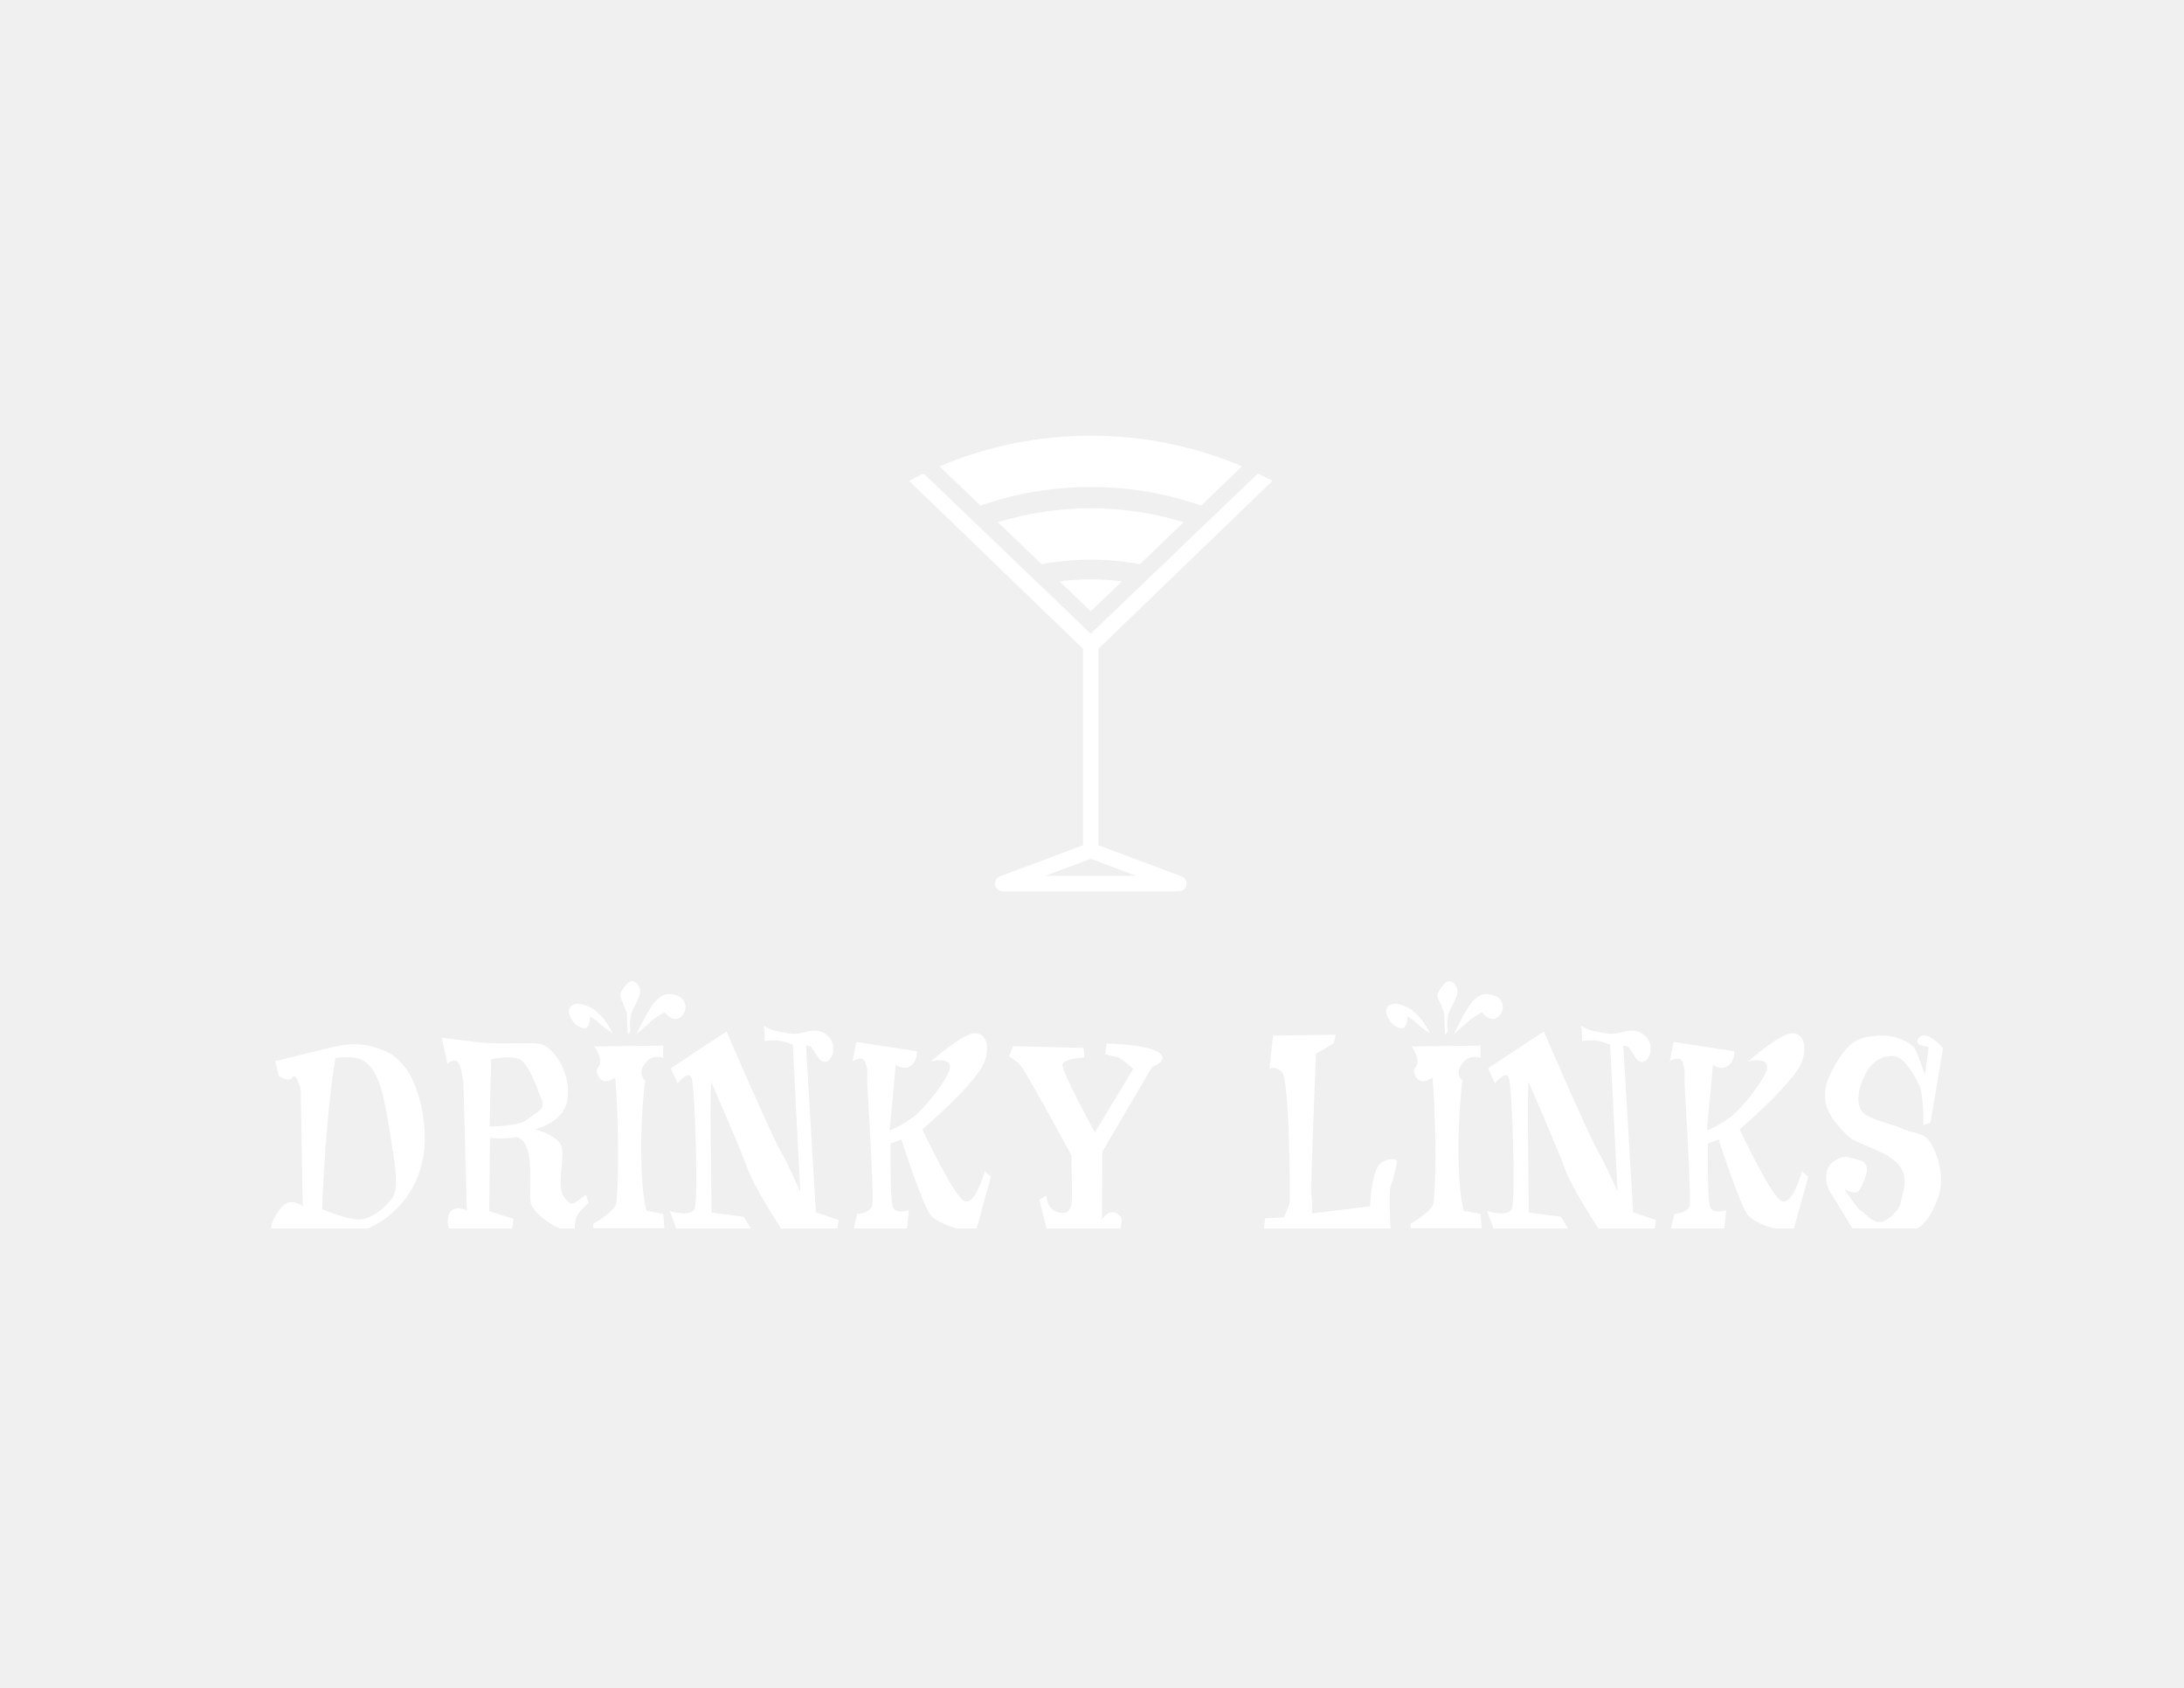
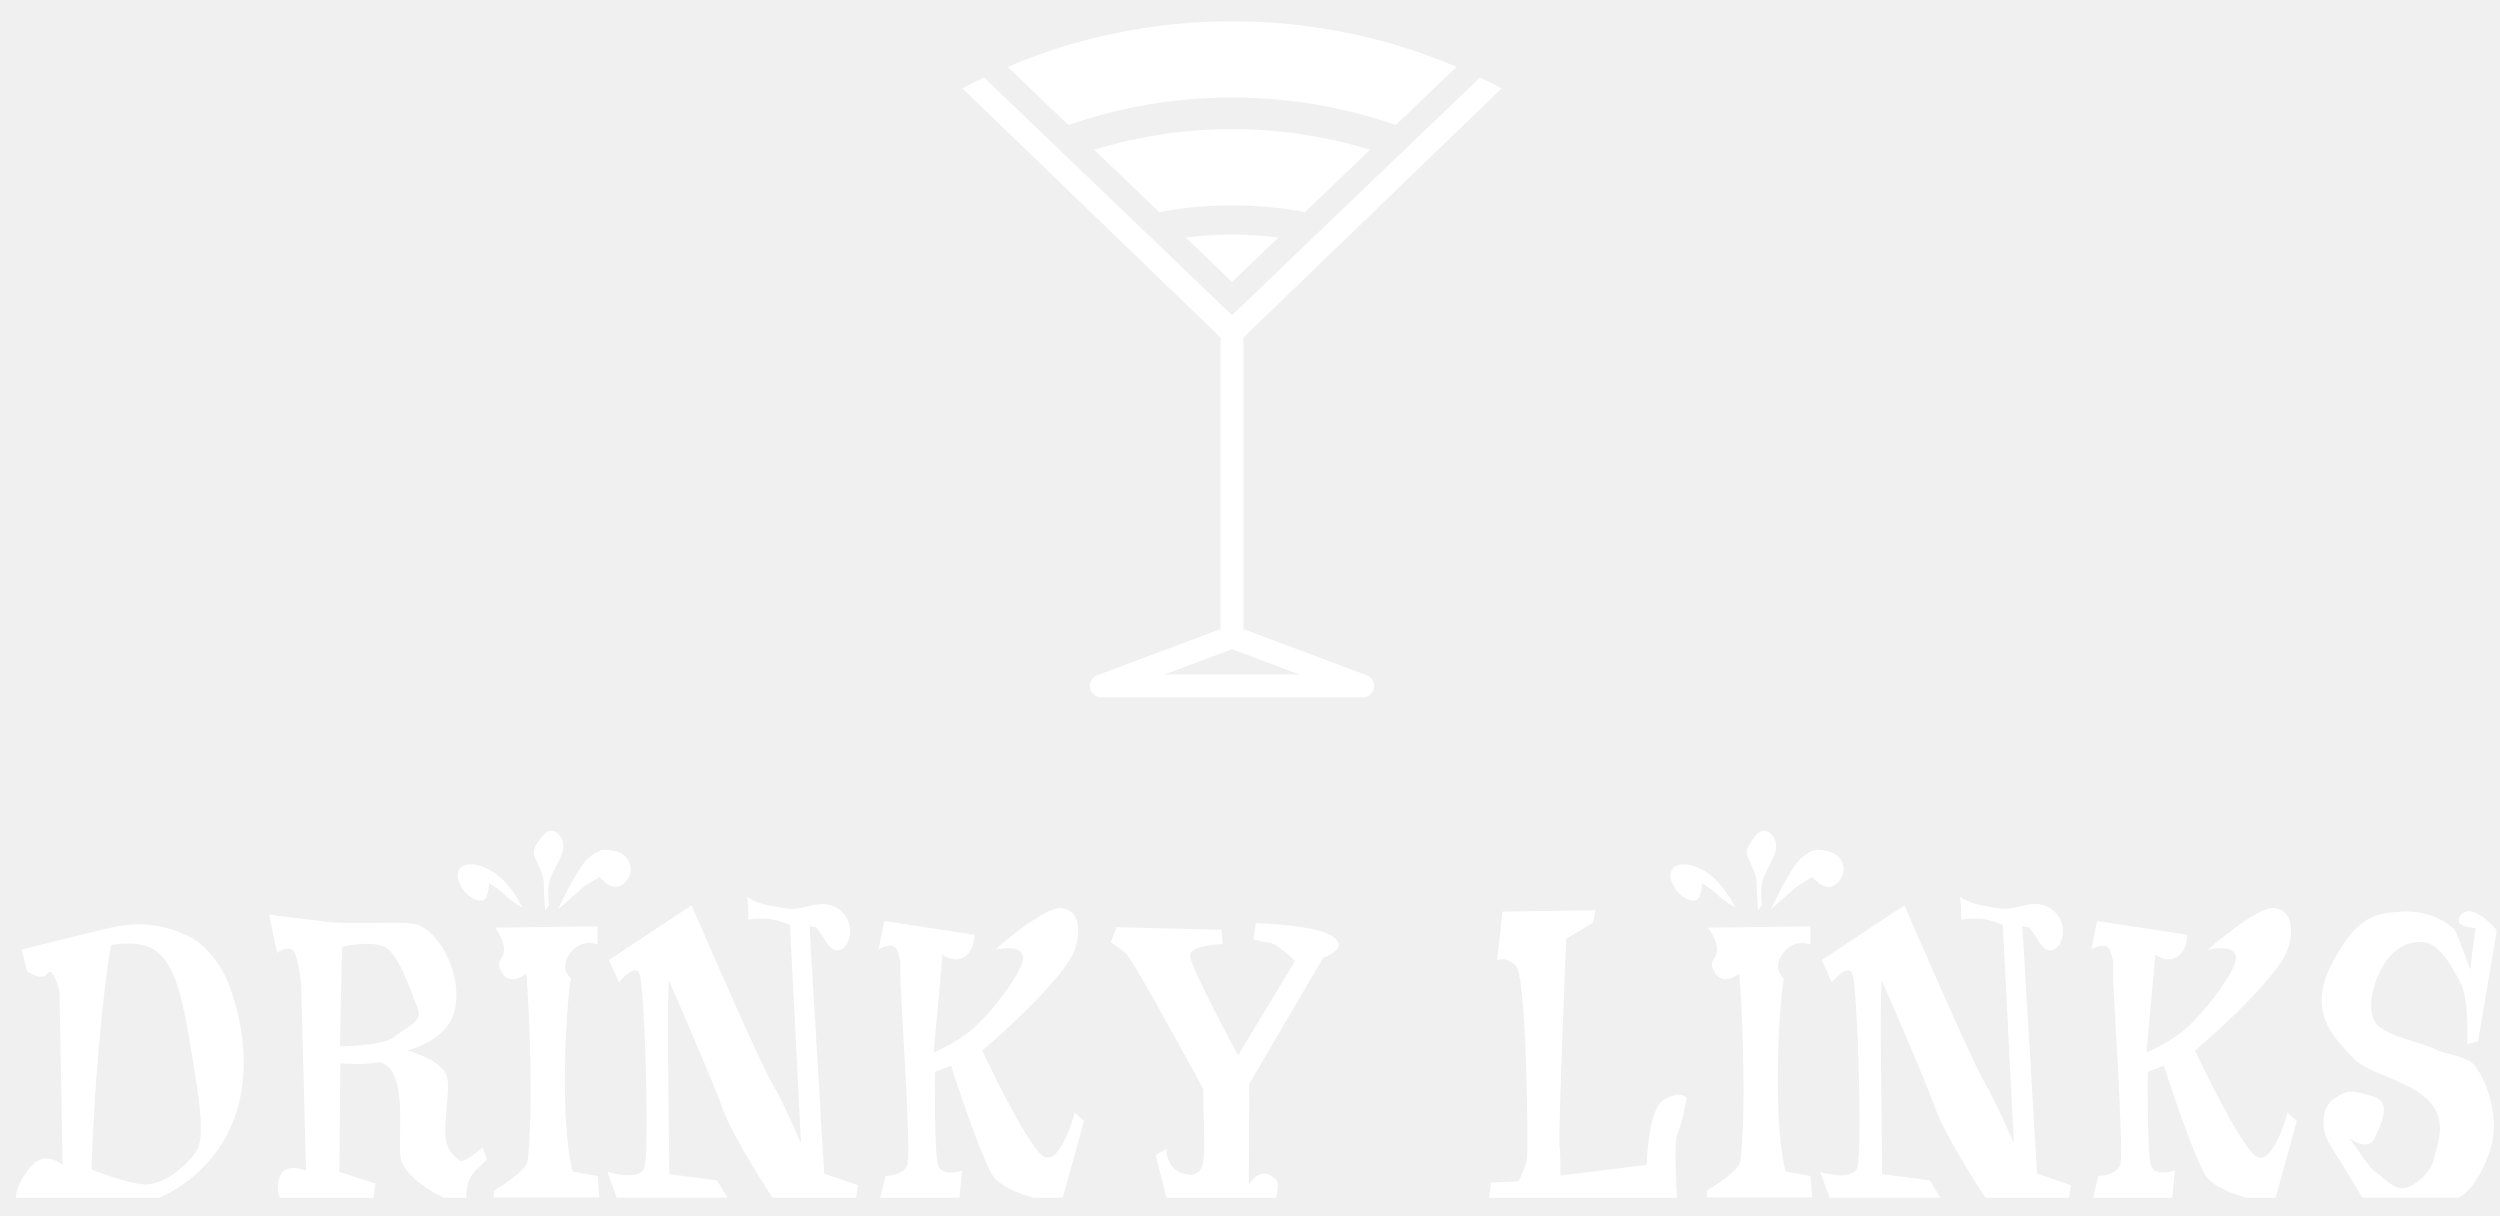
- <svg xmlns="http://www.w3.org/2000/svg" version="1.1" x="0px" y="0px" viewBox="0 0 792 612" style="enable-background:new 0 0 792 612;" xml:space="preserve">
+ <svg xmlns="http://www.w3.org/2000/svg" version="1.1" x="0px" y="0px" viewBox="0 0 610.9 297.04" style="enable-background:new 0 0 610.9 297.04;" xml:space="preserve">
  <style type="text/css">
	.st0{fill:#FFFFFF;}
	.st1{display:none;}
</style>
  <g id="Layer_1">
    <g>
-       <path class="st0" d="M361.87,189.36l15.88,15.22c5.77-1.09,11.72-1.67,17.81-1.67c6.08,0,12.03,0.58,17.81,1.67l15.88-15.22    c-10.66-3.28-21.97-5.06-33.68-5.06C383.83,184.3,372.52,186.08,361.87,189.36z" />
-       <path class="st0" d="M384.23,210.81l11.32,10.85l11.32-10.85c-3.71-0.48-7.48-0.73-11.32-0.73    C391.72,210.08,387.94,210.33,384.23,210.81z" />
-       <polygon class="st0" points="456.16,171.68 456.16,171.68 456.16,171.68   " />
-       <path class="st0" d="M423.04,160.67c-8.89-1.76-18.08-2.7-27.48-2.7c-9.4,0-18.59,0.93-27.48,2.7c-6.9,1.37-13.63,3.24-20.13,5.59    c-2.44,0.88-4.84,1.83-7.22,2.83l14.84,14.22c12.54-4.35,26-6.73,40-6.73c14,0,27.46,2.38,40,6.73l14.84-14.22    c-2.38-1.01-4.78-1.95-7.22-2.83C436.66,163.91,429.94,162.04,423.04,160.67z" />
-       <polygon class="st0" points="334.94,171.68 334.94,171.68 334.94,171.68   " />
+       <path class="st0" d="M267.38,36.61l15.88,15.22c5.77-1.09,11.72-1.67,17.81-1.67c6.08,0,12.03,0.58,17.81,1.67l15.88-15.22    c-10.66-3.28-21.97-5.06-33.68-5.06C289.34,31.55,278.03,33.32,267.38,36.61z" />
+       <path class="st0" d="M289.74,58.05l11.32,10.85l11.32-10.85c-3.71-0.48-7.48-0.73-11.32-0.73    C297.23,57.33,293.45,57.58,289.74,58.05z" />
+       <polygon class="st0" points="361.67,18.92 361.67,18.92 361.67,18.92   " />
+       <path class="st0" d="M328.55,7.91c-8.89-1.76-18.08-2.7-27.48-2.7c-9.4,0-18.59,0.93-27.48,2.7c-6.9,1.37-13.63,3.24-20.13,5.59    c-2.44,0.88-4.84,1.83-7.22,2.83l14.84,14.22c12.54-4.35,26-6.73,40-6.73c14,0,27.46,2.38,40,6.73l14.84-14.22    c-2.38-1.01-4.78-1.95-7.22-2.83C342.18,11.15,335.45,9.28,328.55,7.91z" />
+       <polygon class="st0" points="240.46,18.92 240.46,18.92 240.46,18.92   " />
    </g>
    <g>
-       <path class="st0" d="M456.16,171.68L456.16,171.68l-60.61,58.11l-60.61-58.11l0,0c-1.78,0.85-3.54,1.75-5.29,2.67l63.1,60.89    v71.24l-30.13,11.28c-1.26,0.47-2.01,1.78-1.77,3.11c0.24,1.33,1.4,2.3,2.75,2.3h63.88c0,0,0.01,0,0.01,0    c1.54,0,2.79-1.25,2.79-2.79c0-1.25-0.83-2.32-1.97-2.67l-29.98-11.22v-71.24l63.1-60.88    C459.7,173.42,457.94,172.53,456.16,171.68z M412.06,317.57h-33.02l16.51-6.18L412.06,317.57z" />
+       <path class="st0" d="M361.67,18.92L361.67,18.92l-60.61,58.11l-60.61-58.11l0,0c-1.78,0.85-3.54,1.75-5.29,2.67l63.1,60.89v71.24    l-30.13,11.28c-1.26,0.47-2.01,1.78-1.77,3.11c0.24,1.33,1.4,2.3,2.75,2.3H333c0,0,0.01,0,0.01,0c1.54,0,2.79-1.25,2.79-2.79    c0-1.25-0.83-2.32-1.97-2.67l-29.98-11.22V82.47l63.1-60.88C365.21,20.67,363.45,19.77,361.67,18.92z M317.57,164.82h-33.02    l16.51-6.18L317.57,164.82z" />
    </g>
    <g>
-       <path class="st0" d="M133.39,445.45H98.37c0,0-0.44-2.72,3.81-7.83c3.37-3.8,7.61-0.22,7.61-0.22l-0.76-42.41    c0,0-1.63-6.42-2.94-4.35c-1.41,2.06-5-0.54-5-0.54l-1.3-5.33l19.47-4.79c7.39-1.85,13.38-2.17,21.21,1.52    c3.15,1.41,7.83,5.66,10.44,13.16c4.02,11.53,4.02,22.73,0.87,31.21C146.54,440.44,133.39,445.45,133.39,445.45z M143.5,425.98    c-0.33-5.22-1.52-11.75-2.5-17.83c-1.74-10.11-3.37-19.79-8.92-23.38c-3.7-2.39-10.55-1.09-10.44-1.09    c-2.07,10.98-4.35,37.52-4.78,54.81c0,0,8.92,3.7,13.27,3.7c4.35,0,9.57-4.13,12.29-8.05c1.09-1.63,1.3-4.57,1.09-8.26V425.98z" />
-       <path class="st0" d="M210.5,439.03c-2.28,2.28-2.07,6.42-2.07,6.42h-5.55c0,0-8.7-4.13-10.33-9.03    c-1.3-4.13,2.28-22.62-5.44-24.14c-3.7,0.87-9.46,0.33-9.46,0.33l-0.22,26.53l8.81,2.83l-0.54,3.48h-22.73c0,0-1.41-2.07,0-5.44    c1.41-3.26,6.31-1.2,6.31-1.2l-1.2-45.35c0,0-0.65-7.5-2.18-8.59c-1.63-0.98-3.7,0.76-3.7,0.76l-1.96-9.35l13.27,1.63    c8.92,1.09,20.34-0.43,23.49,0.98c5.55,2.61,10.33,12.4,8.7,20.34c-1.63,8.05-11.74,10.22-11.74,10.22s8.81,2.28,9.79,6.52    c0.98,4.24-1.74,12.94,0.33,17.29c0.87,1.85,2.83,3.15,2.83,3.15c0.76,0.22,1.96-0.33,5.55-3.26l0.98,2.94    C213.43,436.09,212.78,436.75,210.5,439.03z M196.58,399.12c-1.41-3.26-4.57-13.38-8.16-15.01c-3.7-1.63-10.33,0-10.33,0    l-0.54,24.36c0,0,10.77-0.11,13.38-2.39c2.61-2.28,6.96-3.59,5.66-6.85V399.12z" />
-       <path class="st0" d="M217.79,371.39c-1.63-1.63-3.81-2.83-3.81-2.83s0,3.37-1.31,4.13c-1.3,0.65-4.68-0.76-6.09-4.57    c-1.3-3.7,2.28-5.55,7.29-2.94c5.11,2.5,8.27,9.35,8.27,9.35S219.31,372.91,217.79,371.39z M215.18,445.34v-1.63    c0,0,7.94-4.57,8.26-7.39c1.41-12.62,0.44-36.54-0.33-45.67c0,0-4.46,3.8-6.42-1.09c-0.98-2.5,0.98-2.17,0.98-4.78    c0-2.5-2.17-5.33-2.17-5.33l25.01-0.33v4.46c0,0-3.91-1.74-6.74,2.17c-2.83,3.92,0.33,6.09,0.22,6.09    c-1.41,8.7-2.61,35.34,0.43,47.2l6.09,1.09l0.44,5.22H215.18z M232.04,358.77c0.65,2.72-2.18,5.76-3.15,8.92    c-0.87,3.15-0.22,6.2-0.22,6.2l-0.98,1.31c0,0-0.33-5-0.33-6.85c0-1.85-1.52-4.68-2.18-6.2c-0.76-1.63,0.33-3.26,2.18-5.44    c1.85-2.07,4.13-0.54,4.78,2.17L232.04,358.77z M241.06,367.04c0,0-3.15,1.74-4.57,2.94c-1.3,1.2-5.65,5-5.65,5    s4.78-10.33,7.39-12.5c2.5-2.18,3.92-2.5,7.18-1.52c3.26,0.87,4.46,5.22,1.52,7.72C244.11,371.17,240.95,367.04,241.06,367.04z" />
-       <path class="st0" d="M303.7,445.45h-20.44c0,0-9.9-15.12-12.18-21.75c-2.39-6.74-13.16-31.43-13.16-31.43s-0.33,4.79-0.22,16.31    c0.11,11.64,0.33,31.1,0.33,31.1l11.64,1.52l2.61,4.24H245.2l-2.28-6.31c0,0,7.39,2.28,8.92-0.76c1.52-3.05,0.11-43.94-0.98-47.31    c-0.98-3.48-5.11,1.74-5.11,1.74l-2.5-5.44L263.47,374c0,0,16.42,38.06,19.68,43.5c2.5,4.13,7.07,14.68,7.07,14.68l-2.72-53.4    c-3.91-1.52-5.76-1.85-10.22-1.3c0,0,0.22-2.28-0.22-5.55c2.94,2.07,6.2,2.17,9.46,2.83c4.57,0.87,8.92-3.37,13.59,0.76    c5,4.57,0,13.49-3.7,7.5c-1.2-1.96-1.63-2.39-2.39-3.59l-1.74-0.33l3.59,60.47l8.27,2.83L303.7,445.45z" />
-       <path class="st0" d="M354.17,445.45h-7.07c0,0-6.42-1.52-9.46-4.68c-2.94-3.16-10.77-27.62-10.77-27.62l-3.92,1.52    c0,0-0.22,19.79,0.76,22.84c0.87,2.94,5.87,1.31,5.87,1.31l-0.65,6.63h-19.36l1.31-5.33c0,0,4.24,0,5.33-2.72    c0.98-2.61-1.74-42.41-1.74-46c0-3.7,0.33-3.05-0.65-6.09c-0.87-2.94-4.68-0.54-4.68-0.54l1.41-6.96l21.97,3.37    c0,0,0.33,3.26-2.17,5.22c-2.39,1.96-5.55-0.33-5.55-0.33l-2.18,23.82c0,0,4.02-1.41,8.7-5c3.81-2.83,12.83-13.92,13.16-17.83    c0.33-3.91-6.96-2.28-6.96-2.17c0,0,12.07-10.66,16.31-10.22c4.24,0.32,4.89,5.22,3.37,9.9c-2.61,7.83-22.62,24.9-22.73,24.9    c0,0,10.66,22.73,14.79,25.77c4.24,2.94,7.83-10.55,7.83-10.55l2.28,1.96L354.17,445.45z" />
-       <path class="st0" d="M417.8,386.83l-18.05,30.78l-0.11,24.69c0,0,2.94-5.22,6.63-1.31c1.09,1.09,0,4.46,0,4.46h-26.75l-2.61-10.44    l2.61-1.52c0,0-0.22,4.78,4.02,5.98c4.24,1.31,5.22-1.31,5.22-6.42c0-5-0.33-14.14-0.22-14.14c0,0-17.29-31.97-18.92-33.17    c-1.63-1.41-3.7-2.72-3.7-2.72l1.41-3.7l25.67,0.65l0.22,3.48c0,0-7.61,0.22-7.94,2.61c-0.33,2.39,11.75,24.58,11.75,24.58    l13.92-23.05c0,0-4.24-4.13-6.2-4.46c-2.07-0.22-4.02-0.87-4.02-0.87l0.65-3.91c0,0,14.57,0.33,18.81,3.26    C424.43,384.55,417.8,386.83,417.8,386.83z" />
-       <path class="st0" d="M504.38,429.89c-0.98,2.07-0.11,15.55-0.11,15.55h-45.89l0.44-3.7l6.74-0.33c0,0,1.63-3.26,2.07-5.22    c0.33-1.96,0-44.8-2.72-47.41c-2.61-2.61-4.57-1.31-4.57-1.31l1.31-11.96l22.73-0.33l-0.65,3.05l-6.53,3.91    c0,0-1.96,47.52-1.63,50.57c0.33,2.94,0.22,7.29,0.22,7.29l21.1-2.61c0,0,0.22-13.38,4.13-15.88c3.92-2.39,5.66-0.54,5.66-0.54    S505.35,427.83,504.38,429.89z" />
-       <path class="st0" d="M514.17,371.39c-1.63-1.63-3.81-2.83-3.81-2.83s0,3.37-1.31,4.13c-1.3,0.65-4.68-0.76-6.09-4.57    c-1.3-3.7,2.28-5.55,7.29-2.94c5.11,2.5,8.27,9.35,8.27,9.35S515.69,372.91,514.17,371.39z M511.56,445.34v-1.63    c0,0,7.94-4.57,8.26-7.39c1.41-12.62,0.44-36.54-0.33-45.67c0,0-4.46,3.8-6.42-1.09c-0.98-2.5,0.98-2.17,0.98-4.78    c0-2.5-2.17-5.33-2.17-5.33l25.01-0.33v4.46c0,0-3.91-1.74-6.74,2.17c-2.83,3.92,0.33,6.09,0.22,6.09    c-1.41,8.7-2.61,35.34,0.43,47.2l6.09,1.09l0.44,5.22H511.56z M528.41,358.77c0.65,2.72-2.18,5.76-3.15,8.92    c-0.87,3.15-0.22,6.2-0.22,6.2l-0.98,1.31c0,0-0.33-5-0.33-6.85c0-1.85-1.52-4.68-2.18-6.2c-0.76-1.63,0.33-3.26,2.18-5.44    c1.85-2.07,4.13-0.54,4.78,2.17L528.41,358.77z M537.44,367.04c0,0-3.15,1.74-4.57,2.94c-1.3,1.2-5.65,5-5.65,5    s4.78-10.33,7.39-12.5c2.5-2.18,3.92-2.5,7.18-1.52c3.26,0.87,4.46,5.22,1.52,7.72C540.49,371.17,537.33,367.04,537.44,367.04z" />
-       <path class="st0" d="M600.08,445.45h-20.44c0,0-9.9-15.12-12.18-21.75c-2.39-6.74-13.16-31.43-13.16-31.43s-0.33,4.79-0.22,16.31    c0.11,11.64,0.33,31.1,0.33,31.1l11.64,1.52l2.61,4.24h-27.08l-2.28-6.31c0,0,7.4,2.28,8.92-0.76c1.52-3.05,0.11-43.94-0.98-47.31    c-0.98-3.48-5.11,1.74-5.11,1.74l-2.5-5.44L559.85,374c0,0,16.42,38.06,19.68,43.5c2.5,4.13,7.07,14.68,7.07,14.68l-2.72-53.4    c-3.91-1.52-5.76-1.85-10.22-1.3c0,0,0.22-2.28-0.22-5.55c2.94,2.07,6.2,2.17,9.46,2.83c4.57,0.87,8.92-3.37,13.59,0.76    c5,4.57,0,13.49-3.7,7.5c-1.2-1.96-1.63-2.39-2.39-3.59l-1.74-0.33l3.59,60.47l8.27,2.83L600.08,445.45z" />
-       <path class="st0" d="M650.55,445.45h-7.07c0,0-6.42-1.52-9.46-4.68c-2.94-3.16-10.77-27.62-10.77-27.62l-3.92,1.52    c0,0-0.22,19.79,0.76,22.84c0.87,2.94,5.87,1.31,5.87,1.31l-0.65,6.63h-19.36l1.31-5.33c0,0,4.24,0,5.33-2.72    c0.98-2.61-1.74-42.41-1.74-46c0-3.7,0.33-3.05-0.65-6.09c-0.87-2.94-4.68-0.54-4.68-0.54l1.41-6.96l21.97,3.37    c0,0,0.33,3.26-2.17,5.22c-2.39,1.96-5.55-0.33-5.55-0.33l-2.18,23.82c0,0,4.02-1.41,8.7-5c3.81-2.83,12.83-13.92,13.16-17.83    c0.33-3.91-6.96-2.28-6.96-2.17c0,0,12.07-10.66,16.31-10.22c4.24,0.32,4.89,5.22,3.37,9.9c-2.61,7.83-22.62,24.9-22.73,24.9    c0,0,10.66,22.73,14.79,25.77c4.24,2.94,7.83-10.55,7.83-10.55l2.28,1.96L650.55,445.45z" />
-       <path class="st0" d="M700.04,407.17l-2.61,0.76c0,0,0.43-11.31-1.74-15.12c-2.07-3.92-5.22-9.9-9.57-9.9    c-4.35,0-7.61,2.5-9.79,6.74c-2.28,4.35-3.59,10.55-0.98,13.48c2.61,2.94,11.53,4.57,14.14,5.98s6.31,1.41,8.92,3.26    c2.61,1.96,7.5,12.51,4.57,21.42c-2.94,8.92-7.18,11.64-7.94,11.64c-0.65,0-23.38,0-23.27,0c0,0-5.76-9.57-7.94-12.94    c-2.18-3.26-2.39-9.24,1.2-11.42c3.7-2.28,4.24-1.74,9.24-0.43c5,1.41,1.96,6.96,0.43,10.33c-1.63,3.26-5.98,0-5.98,0    s5,7.61,6.2,8.16c1.31,0.54,4.24,4.57,7.29,3.91c2.94-0.65,6.63-4.46,6.96-6.85c0.33-2.39,4.13-9.57-1.63-14.9    c-5.87-5.22-14.57-5.98-18.49-10.44c-3.15-3.7-11.2-10.11-4.89-22.29c6.31-12.18,10.66-12.62,17.51-13.05    c6.85-0.33,11.42,3.15,12.51,4.35c0.98,1.3,3.91,9.9,3.91,9.9l1.31-10.22c0,0-6.31-0.33-3.37-3.37c2.94-2.94,8.59,3.91,8.59,3.91    L700.04,407.17z" />
+       <path class="st0" d="M38.9,292.69H3.88c0,0-0.44-2.72,3.81-7.83c3.37-3.8,7.61-0.22,7.61-0.22l-0.76-42.41    c0,0-1.63-6.42-2.94-4.35c-1.41,2.06-5-0.54-5-0.54l-1.3-5.33l19.47-4.79c7.39-1.85,13.38-2.17,21.21,1.52    c3.15,1.41,7.83,5.66,10.44,13.16c4.02,11.53,4.02,22.73,0.87,31.21C52.06,287.69,38.9,292.69,38.9,292.69z M49.01,273.22    c-0.33-5.22-1.52-11.75-2.5-17.83c-1.74-10.11-3.37-19.79-8.92-23.38c-3.7-2.39-10.55-1.09-10.44-1.09    c-2.07,10.98-4.35,37.52-4.78,54.81c0,0,8.92,3.7,13.27,3.7s9.57-4.13,12.29-8.05c1.09-1.63,1.3-4.57,1.09-8.26V273.22z" />
+       <path class="st0" d="M116.01,286.27c-2.28,2.28-2.07,6.42-2.07,6.42h-5.55c0,0-8.7-4.13-10.33-9.03    c-1.3-4.13,2.28-22.62-5.44-24.14c-3.7,0.87-9.46,0.33-9.46,0.33l-0.22,26.53l8.81,2.83l-0.54,3.48H68.48c0,0-1.41-2.07,0-5.44    c1.41-3.26,6.31-1.2,6.31-1.2l-1.2-45.35c0,0-0.65-7.5-2.18-8.59c-1.63-0.98-3.7,0.76-3.7,0.76l-1.96-9.35l13.27,1.63    c8.92,1.09,20.34-0.43,23.49,0.98c5.55,2.61,10.33,12.4,8.7,20.34c-1.63,8.05-11.74,10.22-11.74,10.22s8.81,2.28,9.79,6.52    c0.98,4.24-1.74,12.94,0.33,17.29c0.87,1.85,2.83,3.15,2.83,3.15c0.76,0.22,1.96-0.33,5.55-3.26l0.98,2.94    C118.94,283.34,118.29,283.99,116.01,286.27z M102.09,246.36c-1.41-3.26-4.57-13.38-8.16-15.01c-3.7-1.63-10.33,0-10.33,0    l-0.54,24.36c0,0,10.77-0.11,13.38-2.39c2.61-2.28,6.96-3.59,5.66-6.85V246.36z" />
+       <path class="st0" d="M123.3,218.63c-1.63-1.63-3.81-2.83-3.81-2.83s0,3.37-1.31,4.13c-1.3,0.65-4.68-0.76-6.09-4.57    c-1.3-3.7,2.28-5.55,7.29-2.94c5.11,2.5,8.27,9.35,8.27,9.35S124.82,220.15,123.3,218.63z M120.69,292.58v-1.63    c0,0,7.94-4.57,8.26-7.39c1.41-12.62,0.44-36.54-0.33-45.67c0,0-4.46,3.8-6.42-1.09c-0.98-2.5,0.98-2.17,0.98-4.78    c0-2.5-2.17-5.33-2.17-5.33l25.01-0.33v4.46c0,0-3.91-1.74-6.74,2.17c-2.83,3.92,0.33,6.09,0.22,6.09    c-1.41,8.7-2.61,35.34,0.43,47.2l6.09,1.09l0.44,5.22H120.69z M137.55,206.02c0.65,2.72-2.18,5.76-3.15,8.92    c-0.87,3.15-0.22,6.2-0.22,6.2l-0.98,1.31c0,0-0.33-5-0.33-6.85c0-1.85-1.52-4.68-2.18-6.2c-0.76-1.63,0.33-3.26,2.18-5.44    c1.85-2.07,4.13-0.54,4.78,2.17L137.55,206.02z M146.57,214.28c0,0-3.15,1.74-4.57,2.94c-1.3,1.2-5.65,5-5.65,5    s4.78-10.33,7.39-12.5c2.5-2.18,3.92-2.5,7.18-1.52c3.26,0.87,4.46,5.22,1.52,7.72C149.62,218.41,146.47,214.28,146.57,214.28z" />
+       <path class="st0" d="M209.22,292.69h-20.44c0,0-9.9-15.12-12.18-21.75c-2.39-6.74-13.16-31.43-13.16-31.43s-0.33,4.79-0.22,16.31    c0.11,11.64,0.33,31.1,0.33,31.1l11.64,1.52l2.61,4.24h-27.08l-2.28-6.31c0,0,7.39,2.28,8.92-0.76    c1.52-3.05,0.11-43.94-0.98-47.31c-0.98-3.48-5.11,1.74-5.11,1.74l-2.5-5.44l20.23-13.38c0,0,16.42,38.06,19.68,43.5    c2.5,4.13,7.07,14.68,7.07,14.68l-2.72-53.4c-3.91-1.52-5.76-1.85-10.22-1.3c0,0,0.22-2.28-0.22-5.55    c2.94,2.07,6.2,2.17,9.46,2.83c4.57,0.87,8.92-3.37,13.59,0.76c5,4.57,0,13.49-3.7,7.5c-1.2-1.96-1.63-2.39-2.39-3.59l-1.74-0.33    l3.59,60.47l8.27,2.83L209.22,292.69z" />
+       <path class="st0" d="M259.69,292.69h-7.07c0,0-6.42-1.52-9.46-4.68c-2.94-3.16-10.77-27.62-10.77-27.62l-3.92,1.52    c0,0-0.22,19.79,0.76,22.84c0.87,2.94,5.87,1.31,5.87,1.31l-0.65,6.63H215.1l1.31-5.33c0,0,4.24,0,5.33-2.72    c0.98-2.61-1.74-42.41-1.74-46c0-3.7,0.33-3.05-0.65-6.09c-0.87-2.94-4.68-0.54-4.68-0.54l1.41-6.96l21.97,3.37    c0,0,0.33,3.26-2.17,5.22c-2.39,1.96-5.55-0.33-5.55-0.33l-2.18,23.82c0,0,4.02-1.41,8.7-5c3.81-2.83,12.83-13.92,13.16-17.83    c0.33-3.91-6.96-2.28-6.96-2.17c0,0,12.07-10.66,16.31-10.22c4.24,0.32,4.89,5.22,3.37,9.9c-2.61,7.83-22.62,24.9-22.73,24.9    c0,0,10.66,22.73,14.79,25.77c4.24,2.94,7.83-10.55,7.83-10.55l2.28,1.96L259.69,292.69z" />
+       <path class="st0" d="M323.31,234.07l-18.05,30.78l-0.11,24.69c0,0,2.94-5.22,6.63-1.31c1.09,1.09,0,4.46,0,4.46h-26.75    l-2.61-10.44l2.61-1.52c0,0-0.22,4.78,4.02,5.98c4.24,1.31,5.22-1.31,5.22-6.42c0-5-0.33-14.14-0.22-14.14    c0,0-17.29-31.97-18.92-33.17c-1.63-1.41-3.7-2.72-3.7-2.72l1.41-3.7l25.67,0.65l0.22,3.48c0,0-7.61,0.22-7.94,2.61    c-0.33,2.39,11.75,24.58,11.75,24.58l13.92-23.05c0,0-4.24-4.13-6.2-4.46c-2.07-0.22-4.02-0.87-4.02-0.87l0.65-3.91    c0,0,14.57,0.33,18.81,3.26C329.94,231.79,323.31,234.07,323.31,234.07z" />
+       <path class="st0" d="M409.89,277.14c-0.98,2.07-0.11,15.55-0.11,15.55h-45.89l0.44-3.7l6.74-0.33c0,0,1.63-3.26,2.07-5.22    c0.33-1.96,0-44.8-2.72-47.41c-2.61-2.61-4.57-1.31-4.57-1.31l1.31-11.96l22.73-0.33l-0.65,3.05l-6.53,3.91    c0,0-1.96,47.52-1.63,50.57c0.33,2.94,0.22,7.29,0.22,7.29l21.1-2.61c0,0,0.22-13.38,4.13-15.88c3.92-2.39,5.66-0.54,5.66-0.54    S410.87,275.07,409.89,277.14z" />
+       <path class="st0" d="M419.68,218.63c-1.63-1.63-3.81-2.83-3.81-2.83s0,3.37-1.31,4.13c-1.3,0.65-4.68-0.76-6.09-4.57    c-1.3-3.7,2.28-5.55,7.29-2.94c5.11,2.5,8.27,9.35,8.27,9.35S421.2,220.15,419.68,218.63z M417.07,292.58v-1.63    c0,0,7.94-4.57,8.26-7.39c1.41-12.62,0.44-36.54-0.33-45.67c0,0-4.46,3.8-6.42-1.09c-0.98-2.5,0.98-2.17,0.98-4.78    c0-2.5-2.17-5.33-2.17-5.33l25.01-0.33v4.46c0,0-3.91-1.74-6.74,2.17c-2.83,3.92,0.33,6.09,0.22,6.09    c-1.41,8.7-2.61,35.34,0.43,47.2l6.09,1.09l0.44,5.22H417.07z M433.93,206.02c0.65,2.72-2.18,5.76-3.15,8.92    c-0.87,3.15-0.22,6.2-0.22,6.2l-0.98,1.31c0,0-0.33-5-0.33-6.85c0-1.85-1.52-4.68-2.18-6.2c-0.76-1.63,0.33-3.26,2.18-5.44    c1.85-2.07,4.13-0.54,4.78,2.17L433.93,206.02z M442.95,214.28c0,0-3.15,1.74-4.57,2.94c-1.3,1.2-5.65,5-5.65,5    s4.78-10.33,7.39-12.5c2.5-2.18,3.92-2.5,7.18-1.52c3.26,0.87,4.46,5.22,1.52,7.72C446,218.41,442.84,214.28,442.95,214.28z" />
+       <path class="st0" d="M505.59,292.69h-20.44c0,0-9.9-15.12-12.18-21.75c-2.39-6.74-13.16-31.43-13.16-31.43s-0.33,4.79-0.22,16.31    c0.11,11.64,0.33,31.1,0.33,31.1l11.64,1.52l2.61,4.24h-27.08l-2.28-6.31c0,0,7.4,2.28,8.92-0.76c1.52-3.05,0.11-43.94-0.98-47.31    c-0.98-3.48-5.11,1.74-5.11,1.74l-2.5-5.44l20.23-13.38c0,0,16.42,38.06,19.68,43.5c2.5,4.13,7.07,14.68,7.07,14.68l-2.72-53.4    c-3.91-1.52-5.76-1.85-10.22-1.3c0,0,0.22-2.28-0.22-5.55c2.94,2.07,6.2,2.17,9.46,2.83c4.57,0.87,8.92-3.37,13.59,0.76    c5,4.57,0,13.49-3.7,7.5c-1.2-1.96-1.63-2.39-2.39-3.59l-1.74-0.33l3.59,60.47l8.27,2.83L505.59,292.69z" />
+       <path class="st0" d="M556.06,292.69h-7.07c0,0-6.42-1.52-9.46-4.68c-2.94-3.16-10.77-27.62-10.77-27.62l-3.92,1.52    c0,0-0.22,19.79,0.76,22.84c0.87,2.94,5.87,1.31,5.87,1.31l-0.65,6.63h-19.36l1.31-5.33c0,0,4.24,0,5.33-2.72    c0.98-2.61-1.74-42.41-1.74-46c0-3.7,0.33-3.05-0.65-6.09c-0.87-2.94-4.68-0.54-4.68-0.54l1.41-6.96l21.97,3.37    c0,0,0.33,3.26-2.17,5.22c-2.39,1.96-5.55-0.33-5.55-0.33l-2.18,23.82c0,0,4.02-1.41,8.7-5c3.81-2.83,12.83-13.92,13.16-17.83    c0.33-3.91-6.96-2.28-6.96-2.17c0,0,12.07-10.66,16.31-10.22c4.24,0.32,4.89,5.22,3.37,9.9c-2.61,7.83-22.62,24.9-22.73,24.9    c0,0,10.66,22.73,14.79,25.77c4.24,2.94,7.83-10.55,7.83-10.55l2.28,1.96L556.06,292.69z" />
+       <path class="st0" d="M605.55,254.41l-2.61,0.76c0,0,0.43-11.31-1.74-15.12c-2.07-3.92-5.22-9.9-9.57-9.9s-7.61,2.5-9.79,6.74    c-2.28,4.35-3.59,10.55-0.98,13.48c2.61,2.94,11.53,4.57,14.14,5.98c2.61,1.41,6.31,1.41,8.92,3.26    c2.61,1.96,7.5,12.51,4.57,21.42c-2.94,8.92-7.18,11.64-7.94,11.64c-0.65,0-23.38,0-23.27,0c0,0-5.76-9.57-7.94-12.94    c-2.18-3.26-2.39-9.24,1.2-11.42c3.7-2.28,4.24-1.74,9.24-0.43c5,1.41,1.96,6.96,0.43,10.33c-1.63,3.26-5.98,0-5.98,0    s5,7.61,6.2,8.16c1.31,0.54,4.24,4.57,7.29,3.91c2.94-0.65,6.63-4.46,6.96-6.85c0.33-2.39,4.13-9.57-1.63-14.9    c-5.87-5.22-14.57-5.98-18.49-10.44c-3.15-3.7-11.2-10.11-4.89-22.29c6.31-12.18,10.66-12.62,17.51-13.05    c6.85-0.33,11.42,3.15,12.51,4.35c0.98,1.3,3.91,9.9,3.91,9.9l1.31-10.22c0,0-6.31-0.33-3.37-3.37c2.94-2.94,8.59,3.91,8.59,3.91    L605.55,254.41z" />
    </g>
  </g>
  <g id="parts_and_pieces" class="st1">
</g>
</svg>
